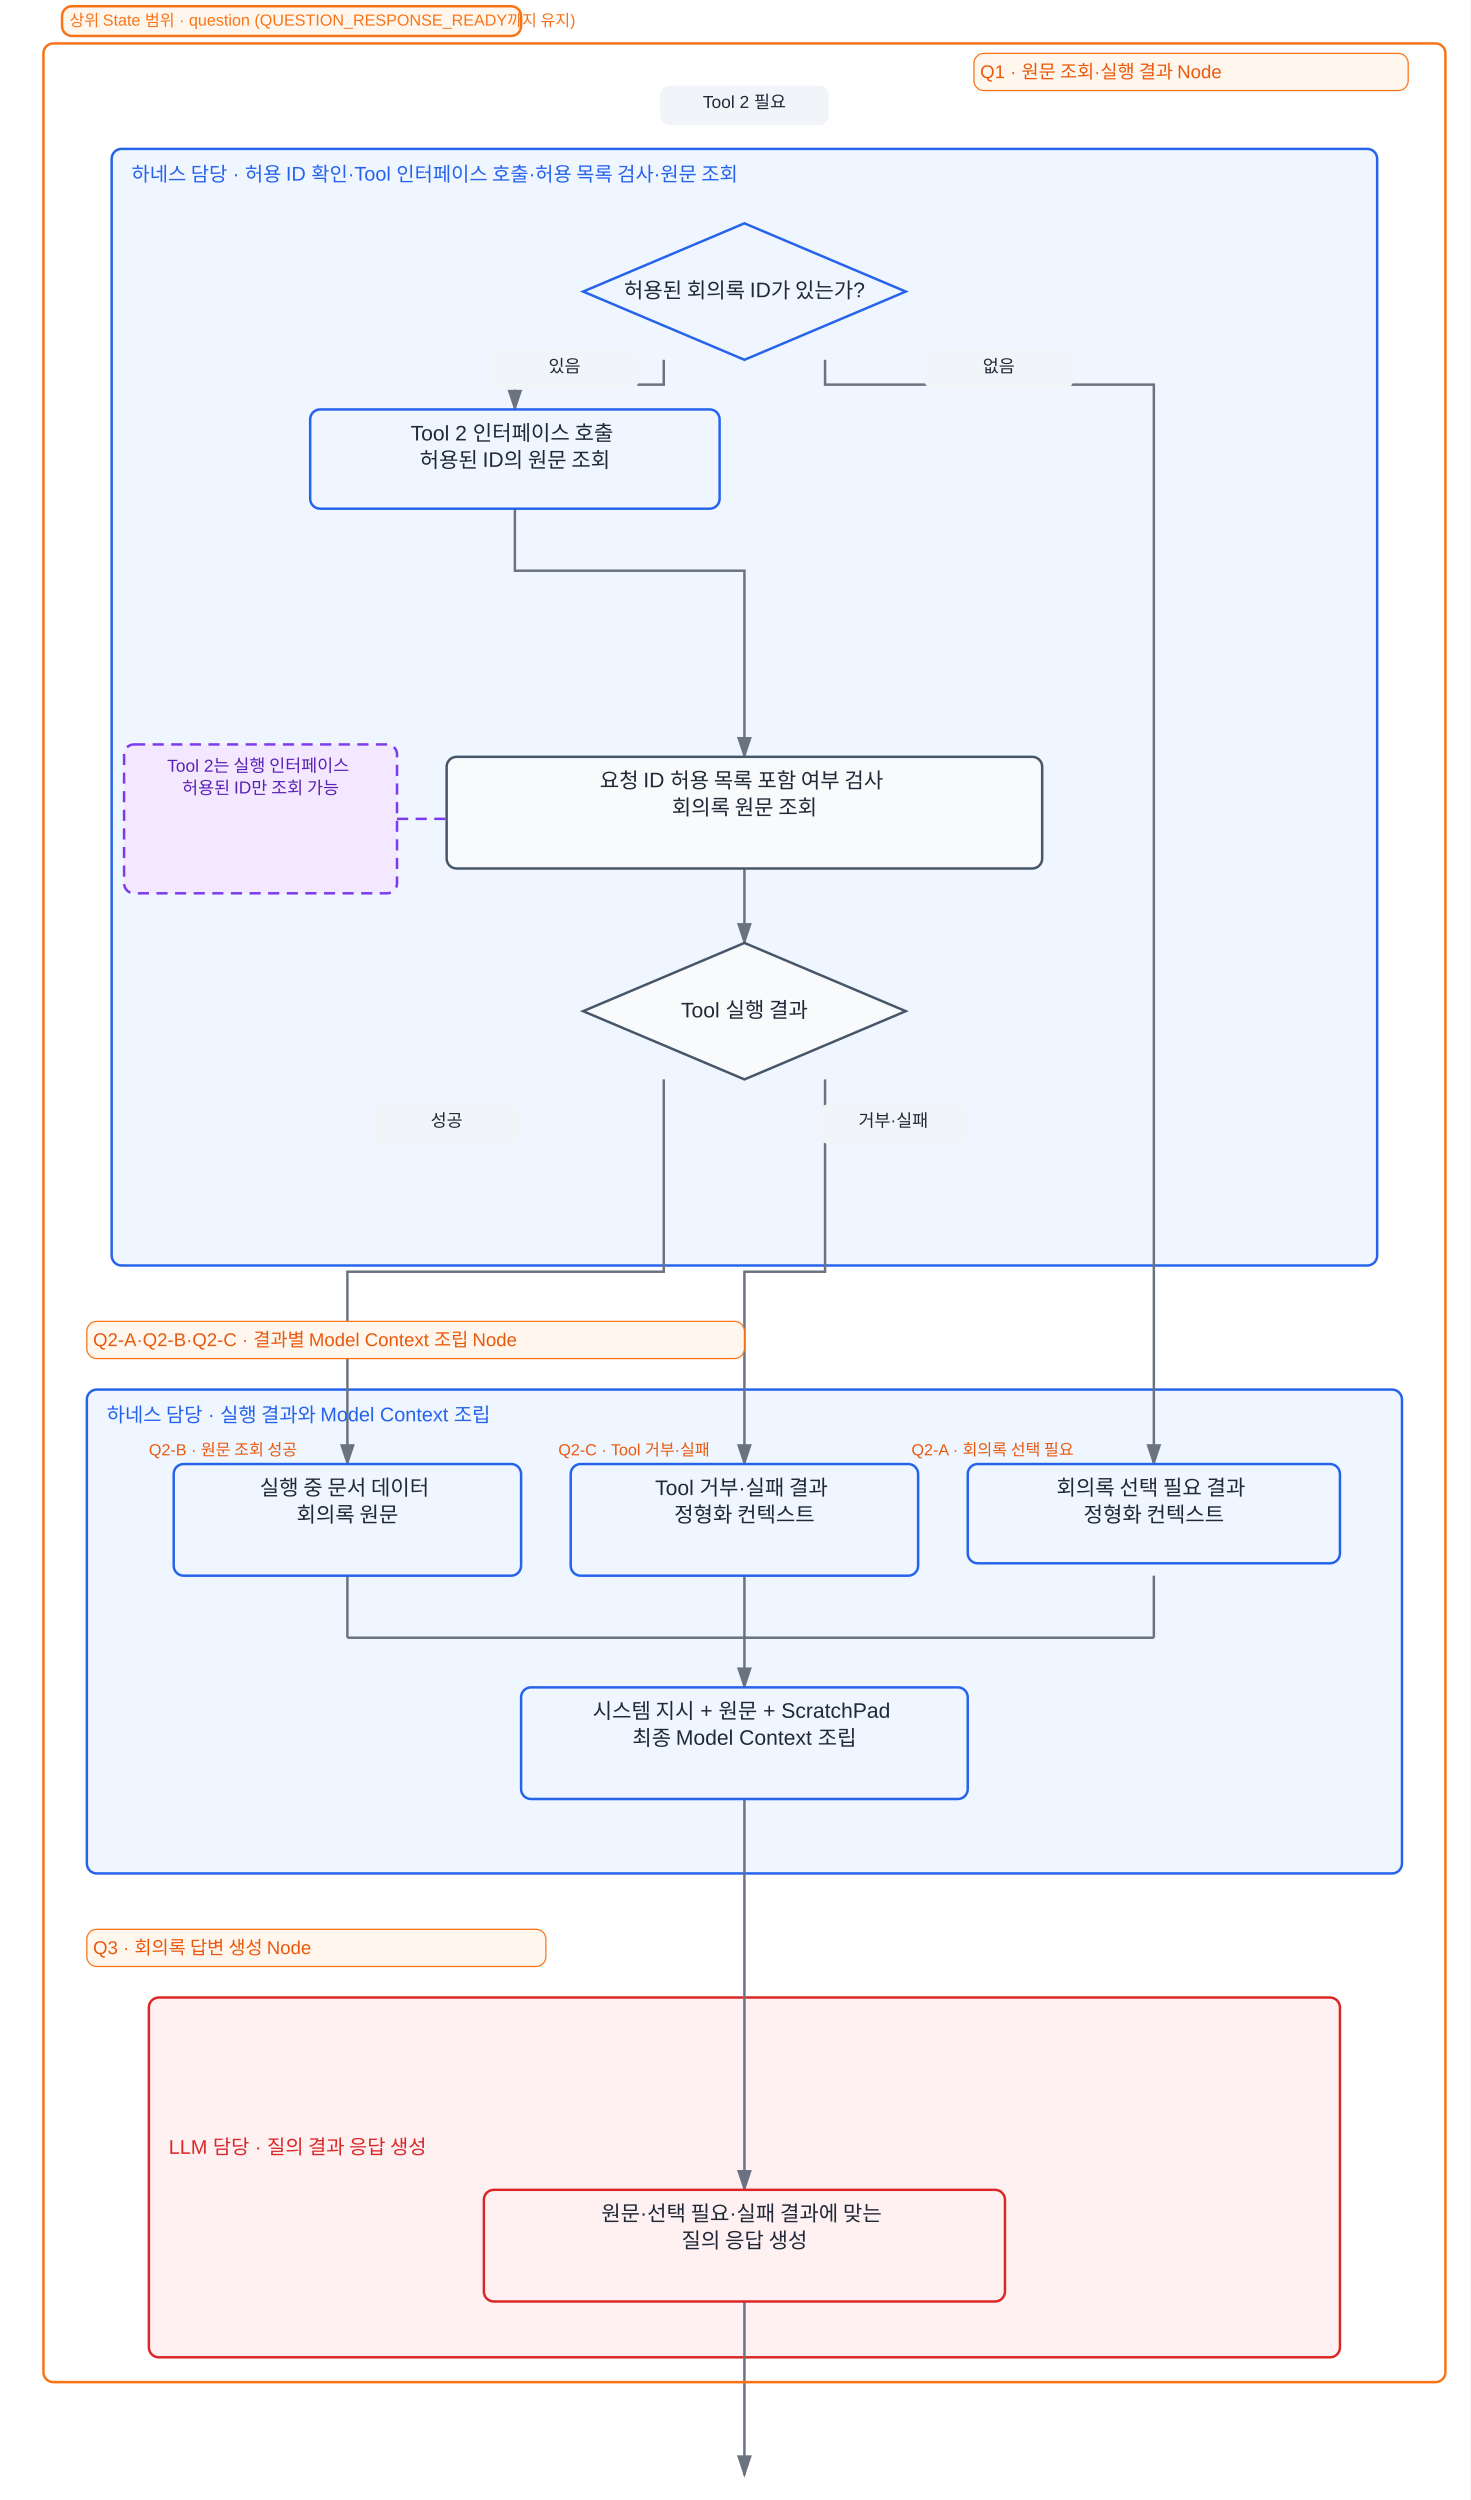
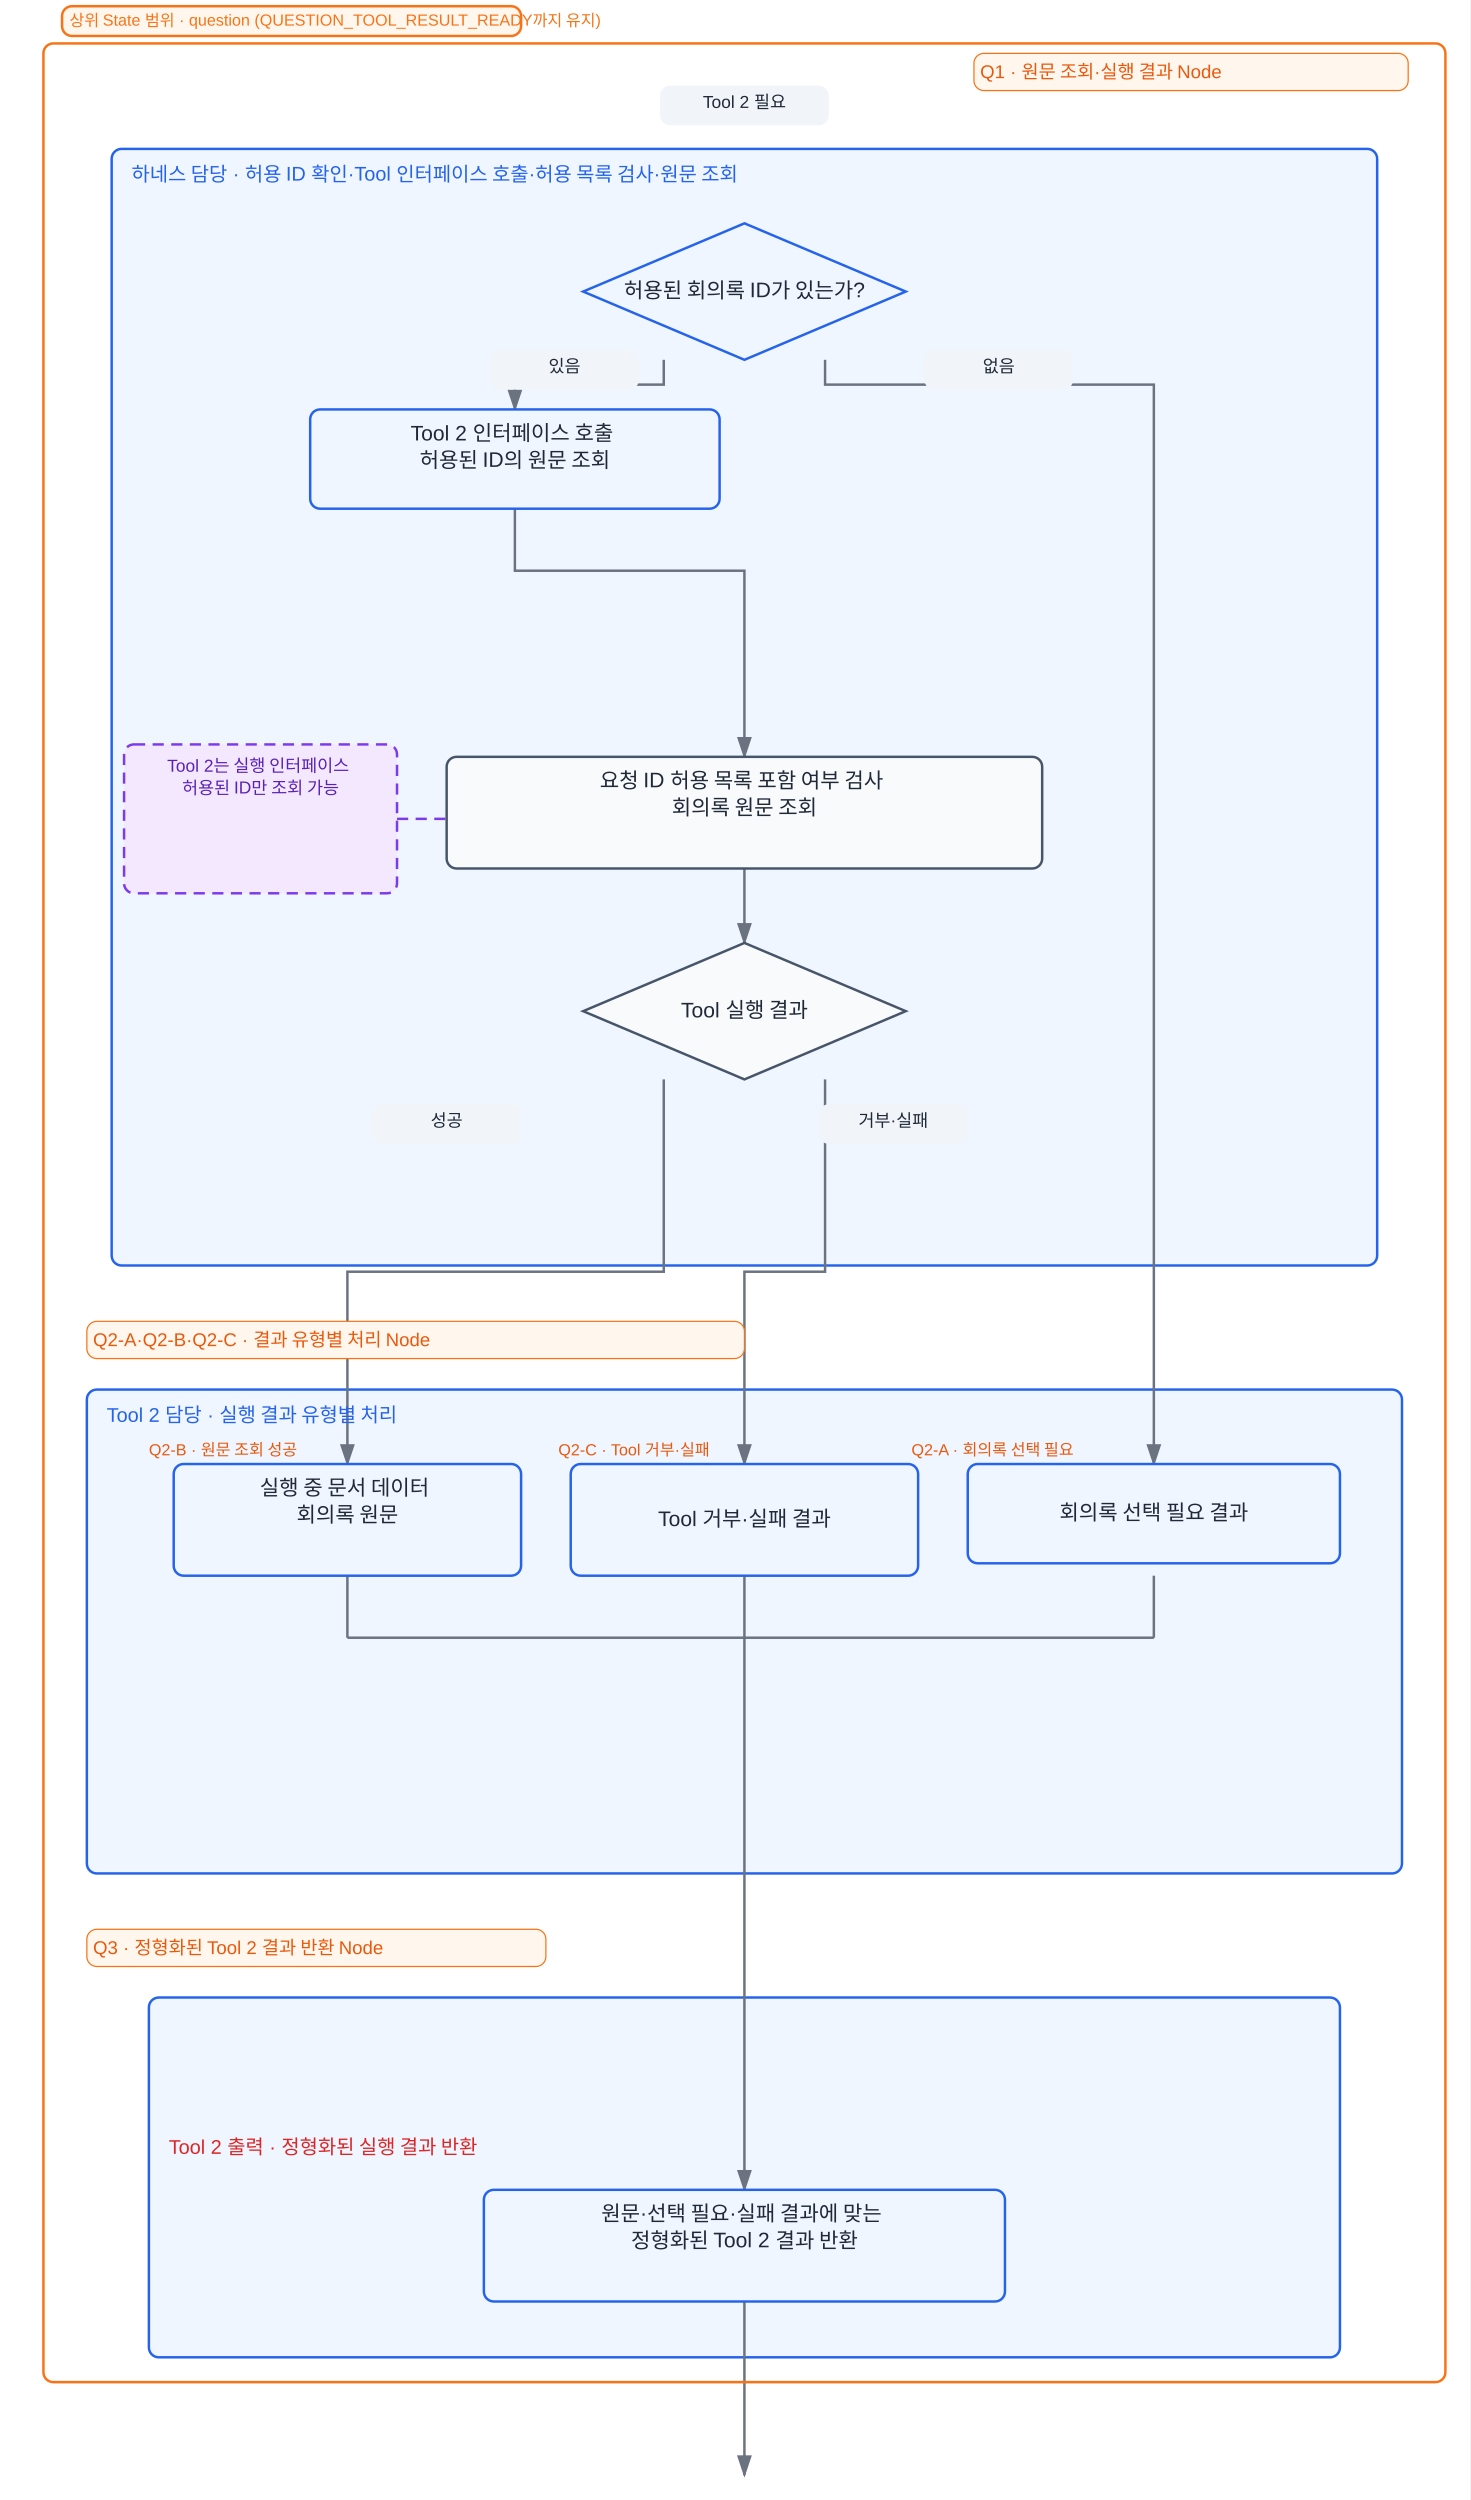
<svg xmlns="http://www.w3.org/2000/svg" width="1185" height="2015" viewBox="0 0 1185 2015">
  <defs>
    <marker id="m0" markerWidth="10" markerHeight="10" refX="8" refY="3" orient="auto">
      <path d="M0 0L0 6L9 3z" fill="#6b7280" />
    </marker>
    <marker id="m1" markerWidth="10" markerHeight="10" refX="8" refY="3" orient="auto">
      <path d="M0 0L0 6L9 3z" fill="#7c3aed" />
    </marker>
    <marker id="m2" markerWidth="10" markerHeight="10" refX="8" refY="3" orient="auto">
      <path d="M0 0L0 6L9 3z" fill="#fb923c" />
    </marker>
  </defs>
  <rect width="100%" height="100%" fill="white" />
  <rect x="90" y="120" width="1020" height="900" rx="8" stroke="#2563eb" fill="#eff6ff" stroke-width="2" opacity="1" />
  <rect x="70" y="1120" width="1060" height="390" rx="8" stroke="#2563eb" fill="#eff6ff" stroke-width="2" opacity="1" />
-   <rect x="120" y="1610" width="960" height="290" rx="8" stroke="#dc2626" fill="#fff1f2" stroke-width="2" opacity="1" />
+   <rect x="120" y="1610" width="960" height="290" rx="8" stroke="#2563eb" fill="#eff6ff" stroke-width="2" opacity="1" />
  <polyline points="535,290 535,310 415,310 415,330" fill="none" stroke="#6b7280" stroke-width="2" opacity="1" marker-end="url(#m0)" />
  <polyline points="665,290 665,310 930,310 930,1180" fill="none" stroke="#6b7280" stroke-width="2" opacity="1" marker-end="url(#m0)" />
  <polyline points="415,410 415,460 600,460 600,610" fill="none" stroke="#6b7280" stroke-width="2" opacity="1" marker-end="url(#m0)" />
  <polyline points="600,700 600,760" fill="none" stroke="#6b7280" stroke-width="2" opacity="1" marker-end="url(#m0)" />
  <polyline points="320,660 360,660" fill="none" stroke="#7c3aed" stroke-width="2" opacity="1" stroke-dasharray="9 6" />
  <polyline points="535,870 535,1025 280,1025 280,1180" fill="none" stroke="#6b7280" stroke-width="2" opacity="1" marker-end="url(#m0)" />
  <polyline points="665,870 665,1025 600,1025 600,1180" fill="none" stroke="#6b7280" stroke-width="2" opacity="1" marker-end="url(#m0)" />
  <polyline points="280,1270 280,1320" fill="none" stroke="#6b7280" stroke-width="2" opacity="1" />
  <polyline points="600,1270 600,1320" fill="none" stroke="#6b7280" stroke-width="2" opacity="1" />
  <polyline points="930,1270 930,1320" fill="none" stroke="#6b7280" stroke-width="2" opacity="1" />
  <polyline points="280,1320 930,1320" fill="none" stroke="#6b7280" stroke-width="2" opacity="1" />
-   <polyline points="600,1320 600,1360" fill="none" stroke="#6b7280" stroke-width="2" opacity="1" marker-end="url(#m0)" />
-   <polyline points="600,1450 600,1765" fill="none" stroke="#6b7280" stroke-width="2" opacity="1" marker-end="url(#m0)" />
+   <polyline points="600,1320 600,1765" fill="none" stroke="#6b7280" stroke-width="2" opacity="1" marker-end="url(#m0)" />
  <polyline points="600,1855 600,1995" fill="none" stroke="#6b7280" stroke-width="2" opacity="1" marker-end="url(#m0)" />
  <polygon points="600,180 730,235 600,290 470,235" stroke="#2563eb" fill="#eff6ff" stroke-width="2" opacity="1" />
  <rect x="250" y="330" width="330" height="80" rx="8" stroke="#2563eb" fill="#eff6ff" stroke-width="2" opacity="1" />
  <rect x="780" y="1180" width="300" height="80" rx="8" stroke="#2563eb" fill="#eff6ff" stroke-width="2" opacity="1" />
  <rect x="532" y="69" width="136" height="32" rx="8" stroke="none" fill="#f1f5f9" stroke-width="2" opacity="1" />
  <rect x="395" y="282" width="120" height="32" rx="8" stroke="none" fill="#f1f5f9" stroke-width="2" opacity="1" />
  <rect x="745" y="282" width="120" height="32" rx="8" stroke="none" fill="#f1f5f9" stroke-width="2" opacity="1" />
  <rect x="360" y="610" width="480" height="90" rx="8" stroke="#475569" fill="#f8fafc" stroke-width="2" opacity="1" />
  <polygon points="600,760 730,815 600,870 470,815" stroke="#475569" fill="#f8fafc" stroke-width="2" opacity="1" />
  <rect x="100" y="600" width="220" height="120" rx="8" stroke="#7c3aed" fill="#f3e8ff" stroke-width="2" opacity="1" stroke-dasharray="9 6" />
  <rect x="140" y="1180" width="280" height="90" rx="8" stroke="#2563eb" fill="#eff6ff" stroke-width="2" opacity="1" />
  <rect x="460" y="1180" width="280" height="90" rx="8" stroke="#2563eb" fill="#eff6ff" stroke-width="2" opacity="1" />
-   <rect x="420" y="1360" width="360" height="90" rx="8" stroke="#2563eb" fill="#eff6ff" stroke-width="2" opacity="1" />
  <rect x="300" y="890" width="120" height="32" rx="8" stroke="none" fill="#f1f5f9" stroke-width="2" opacity="1" />
  <rect x="660" y="890" width="120" height="32" rx="8" stroke="none" fill="#f1f5f9" stroke-width="2" opacity="1" />
-   <rect x="390" y="1765" width="420" height="90" rx="8" stroke="#dc2626" fill="#fff1f2" stroke-width="2" opacity="1" />
+   <rect x="390" y="1765" width="420" height="90" rx="8" stroke="#2563eb" fill="#eff6ff" stroke-width="2" opacity="1" />
  <text x="106" y="146" text-anchor="start" font-family="Arial,'Noto Sans KR',sans-serif" font-size="16" fill="#2563eb" opacity="1">
    <tspan x="106" dy="0">하네스 담당 · 허용 ID 확인·Tool 인터페이스 호출·허용 목록 검사·원문 조회</tspan>
  </text>
  <text x="600" y="240" text-anchor="middle" font-family="Arial,'Noto Sans KR',sans-serif" font-size="17" fill="#1f2937" opacity="1">
    <tspan x="600" dy="0">허용된 회의록 ID가 있는가?</tspan>
  </text>
  <text x="415" y="355" text-anchor="middle" font-family="Arial,'Noto Sans KR',sans-serif" font-size="17" fill="#1f2937" opacity="1">
    <tspan x="415" dy="0">Tool 2 인터페이스 호출</tspan>
    <tspan x="415" dy="21.76">허용된 ID의 원문 조회</tspan>
  </text>
-   <text x="930" y="1205" text-anchor="middle" font-family="Arial,'Noto Sans KR',sans-serif" font-size="17" fill="#1f2937" opacity="1">
+   <text x="930" y="1225" text-anchor="middle" font-family="Arial,'Noto Sans KR',sans-serif" font-size="17" fill="#1f2937" opacity="1">
    <tspan x="930" dy="0">회의록 선택 필요 결과</tspan>
-     <tspan x="930" dy="21.76">정형화 컨텍스트</tspan>
  </text>
  <text x="455" y="300" text-anchor="middle" font-family="Arial,'Noto Sans KR',sans-serif" font-size="14" fill="#1f2937" opacity="1">
    <tspan x="455" dy="0">있음</tspan>
  </text>
  <text x="805" y="300" text-anchor="middle" font-family="Arial,'Noto Sans KR',sans-serif" font-size="14" fill="#1f2937" opacity="1">
    <tspan x="805" dy="0">없음</tspan>
  </text>
  <text x="600" y="635" text-anchor="middle" font-family="Arial,'Noto Sans KR',sans-serif" font-size="17" fill="#1f2937" opacity="1">
    <tspan x="600" dy="0">요청 ID 허용 목록 포함 여부 검사</tspan>
    <tspan x="600" dy="21.76">회의록 원문 조회</tspan>
  </text>
  <text x="600" y="820" text-anchor="middle" font-family="Arial,'Noto Sans KR',sans-serif" font-size="17" fill="#1f2937" opacity="1">
    <tspan x="600" dy="0">Tool 실행 결과</tspan>
  </text>
  <text x="210" y="622" text-anchor="middle" font-family="Arial,'Noto Sans KR',sans-serif" font-size="14" fill="#5b21b6" opacity="1">
    <tspan x="210" dy="0">Tool 2는 실행 인터페이스</tspan>
    <tspan x="210" dy="17.92">허용된 ID만 조회 가능</tspan>
  </text>
  <text x="86" y="1146" text-anchor="start" font-family="Arial,'Noto Sans KR',sans-serif" font-size="16" fill="#2563eb" opacity="1">
-     <tspan x="86" dy="0">하네스 담당 · 실행 결과와 Model Context 조립</tspan>
+     <tspan x="86" dy="0">Tool 2 담당 · 실행 결과 유형별 처리</tspan>
  </text>
  <text x="280" y="1205" text-anchor="middle" font-family="Arial,'Noto Sans KR',sans-serif" font-size="17" fill="#1f2937" opacity="1">
    <tspan x="280" dy="0">실행 중 문서 데이터</tspan>
    <tspan x="280" dy="21.76">회의록 원문</tspan>
  </text>
-   <text x="600" y="1205" text-anchor="middle" font-family="Arial,'Noto Sans KR',sans-serif" font-size="17" fill="#1f2937" opacity="1">
+   <text x="600" y="1230" text-anchor="middle" font-family="Arial,'Noto Sans KR',sans-serif" font-size="17" fill="#1f2937" opacity="1">
    <tspan x="600" dy="0">Tool 거부·실패 결과</tspan>
-     <tspan x="600" dy="21.76">정형화 컨텍스트</tspan>
-   </text>
-   <text x="600" y="1385" text-anchor="middle" font-family="Arial,'Noto Sans KR',sans-serif" font-size="17" fill="#1f2937" opacity="1">
-     <tspan x="600" dy="0">시스템 지시 + 원문 + ScratchPad</tspan>
-     <tspan x="600" dy="21.76">최종 Model Context 조립</tspan>
  </text>
  <text x="360" y="908" text-anchor="middle" font-family="Arial,'Noto Sans KR',sans-serif" font-size="14" fill="#1f2937" opacity="1">
    <tspan x="360" dy="0">성공</tspan>
  </text>
  <text x="720" y="908" text-anchor="middle" font-family="Arial,'Noto Sans KR',sans-serif" font-size="14" fill="#1f2937" opacity="1">
    <tspan x="720" dy="0">거부·실패</tspan>
  </text>
  <text x="136" y="1736" text-anchor="start" font-family="Arial,'Noto Sans KR',sans-serif" font-size="16" fill="#dc2626" opacity="1">
-     <tspan x="136" dy="0">LLM 담당 · 질의 결과 응답 생성</tspan>
+     <tspan x="136" dy="0">Tool 2 출력 · 정형화된 실행 결과 반환</tspan>
  </text>
  <text x="600" y="1790" text-anchor="middle" font-family="Arial,'Noto Sans KR',sans-serif" font-size="17" fill="#1f2937" opacity="1">
    <tspan x="600" dy="0">원문·선택 필요·실패 결과에 맞는</tspan>
-     <tspan x="600" dy="21.76">질의 응답 생성</tspan>
+     <tspan x="600" dy="21.76">정형화된 Tool 2 결과 반환</tspan>
  </text>
  <rect x="35" y="35" width="1130" height="1885" rx="8" stroke="#f97316" fill="none" stroke-width="2" opacity="1" />
  <rect x="50" y="5" width="370" height="24" rx="8" stroke="#f97316" fill="#fff7ed" stroke-width="2" opacity="1" />
  <rect x="785" y="43" width="350" height="30" rx="8" stroke="#f97316" fill="#fff7ed" stroke-width="1" opacity="1" />
  <rect x="70" y="1065" width="530" height="30" rx="8" stroke="#f97316" fill="#fff7ed" stroke-width="1" opacity="1" />
  <rect x="70" y="1555" width="370" height="30" rx="8" stroke="#f97316" fill="#fff7ed" stroke-width="1" opacity="1" />
  <text x="790" y="63" text-anchor="start" font-family="Arial,'Noto Sans KR',sans-serif" font-size="15" fill="#ea580c" opacity="1">
    <tspan x="790" dy="0">Q1 · 원문 조회·실행 결과 Node</tspan>
  </text>
  <text x="75" y="1085" text-anchor="start" font-family="Arial,'Noto Sans KR',sans-serif" font-size="15" fill="#ea580c" opacity="1">
-     <tspan x="75" dy="0">Q2-A·Q2-B·Q2-C · 결과별 Model Context 조립 Node</tspan>
+     <tspan x="75" dy="0">Q2-A·Q2-B·Q2-C · 결과 유형별 처리 Node</tspan>
  </text>
  <text x="75" y="1575" text-anchor="start" font-family="Arial,'Noto Sans KR',sans-serif" font-size="15" fill="#ea580c" opacity="1">
-     <tspan x="75" dy="0">Q3 · 회의록 답변 생성 Node</tspan>
+     <tspan x="75" dy="0">Q3 · 정형화된 Tool 2 결과 반환 Node</tspan>
  </text>
  <text x="800" y="1173" text-anchor="middle" font-family="Arial,'Noto Sans KR',sans-serif" font-size="13" fill="#ea580c" opacity="1">
    <tspan x="800" dy="0">Q2-A · 회의록 선택 필요</tspan>
  </text>
  <text x="120" y="1173" text-anchor="start" font-family="Arial,'Noto Sans KR',sans-serif" font-size="13" fill="#ea580c" opacity="1">
    <tspan x="120" dy="0">Q2-B · 원문 조회 성공</tspan>
  </text>
  <text x="450" y="1173" text-anchor="start" font-family="Arial,'Noto Sans KR',sans-serif" font-size="13" fill="#ea580c" opacity="1">
    <tspan x="450" dy="0">Q2-C · Tool 거부·실패</tspan>
  </text>
  <text x="56" y="21" text-anchor="start" font-family="Arial,'Noto Sans KR',sans-serif" font-size="13" fill="#f97316" opacity="1">
-     <tspan x="56" dy="0">상위 State 범위 · question (QUESTION_RESPONSE_READY까지 유지)</tspan>
+     <tspan x="56" dy="0">상위 State 범위 · question (QUESTION_TOOL_RESULT_READY까지 유지)</tspan>
  </text>
  <text x="600" y="87" text-anchor="middle" font-family="Arial,'Noto Sans KR',sans-serif" font-size="14" fill="#1f2937" opacity="1">
    <tspan x="600" dy="0">Tool 2 필요</tspan>
  </text>
</svg>
